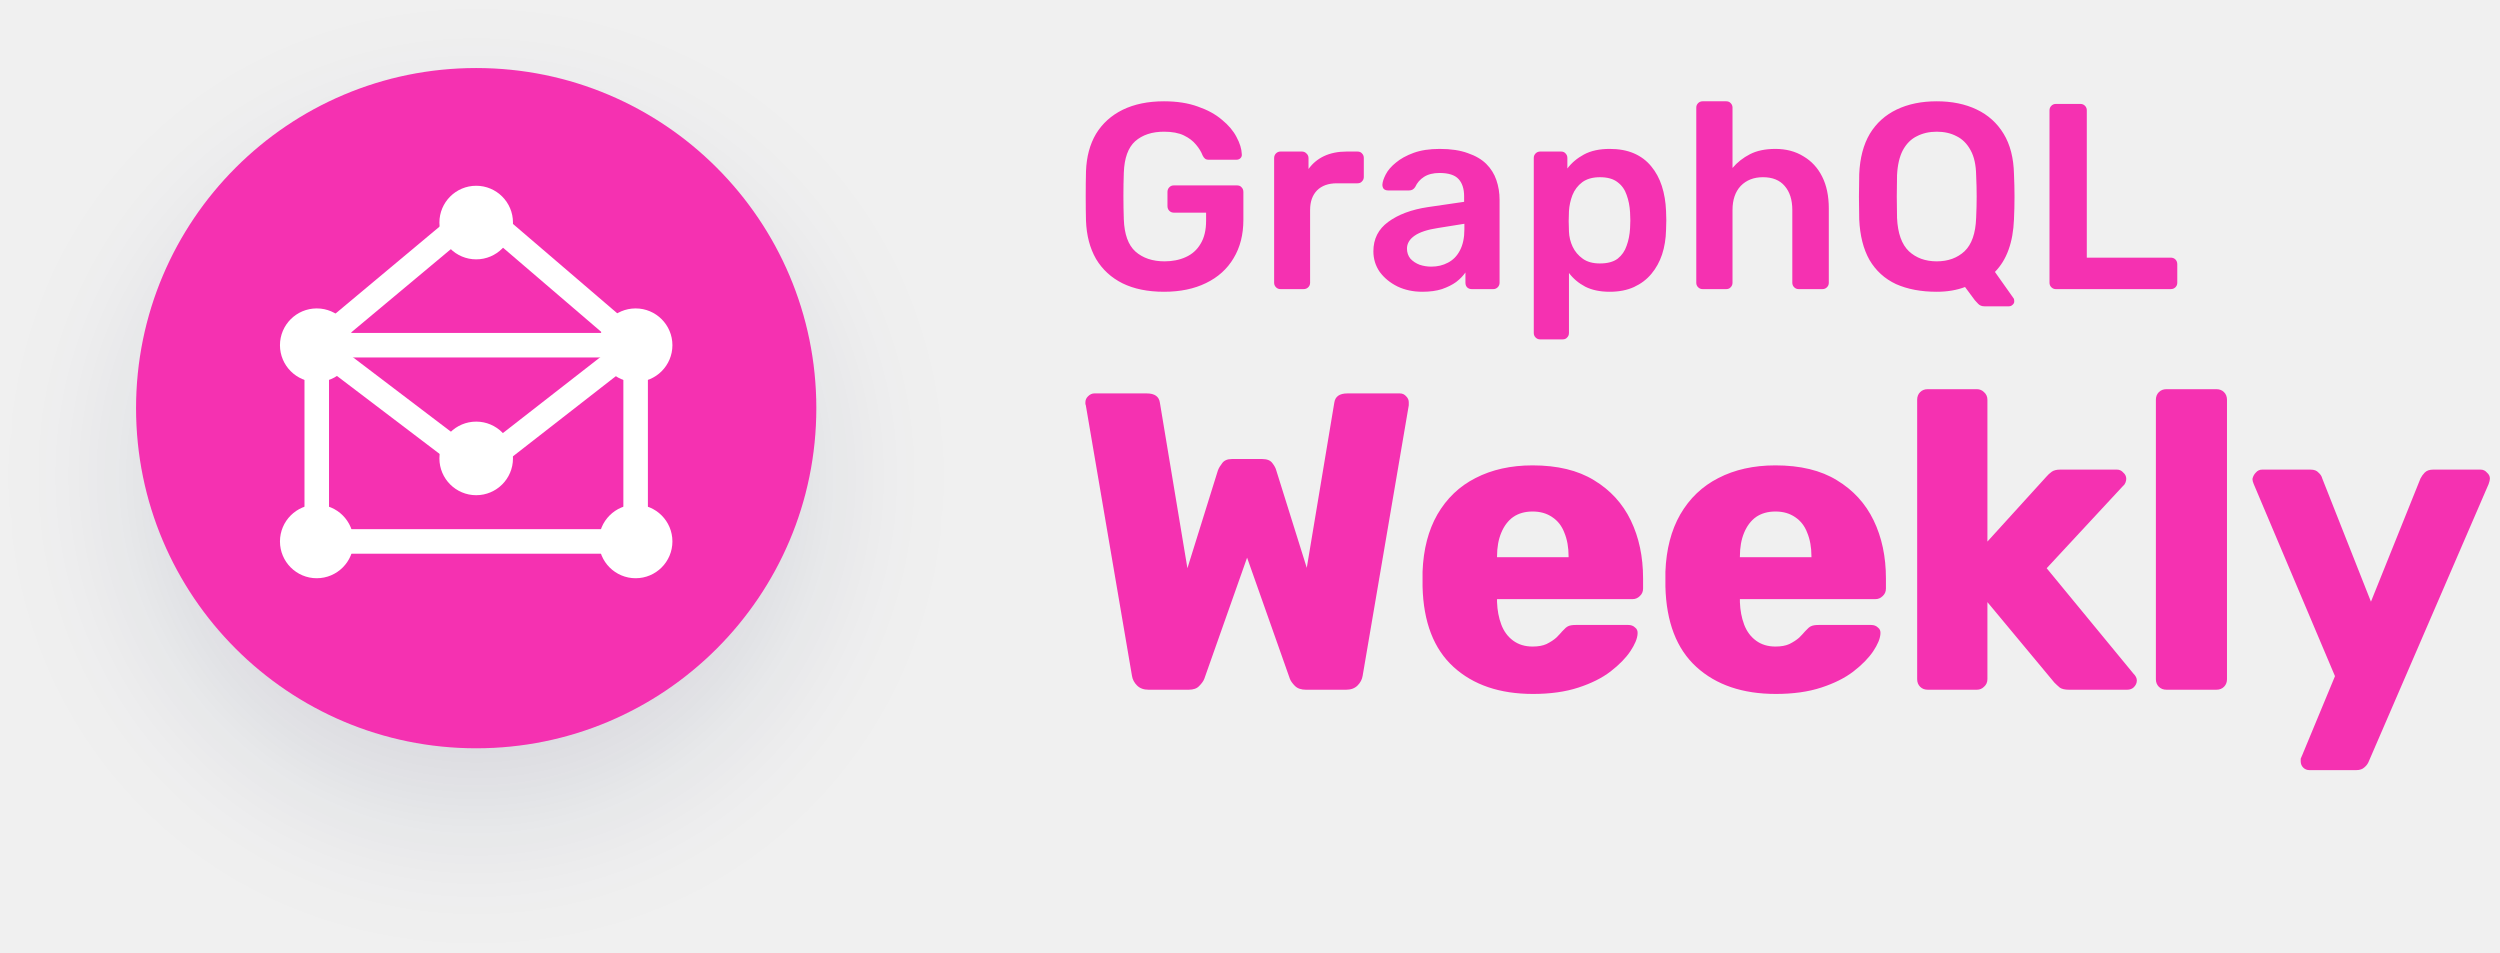
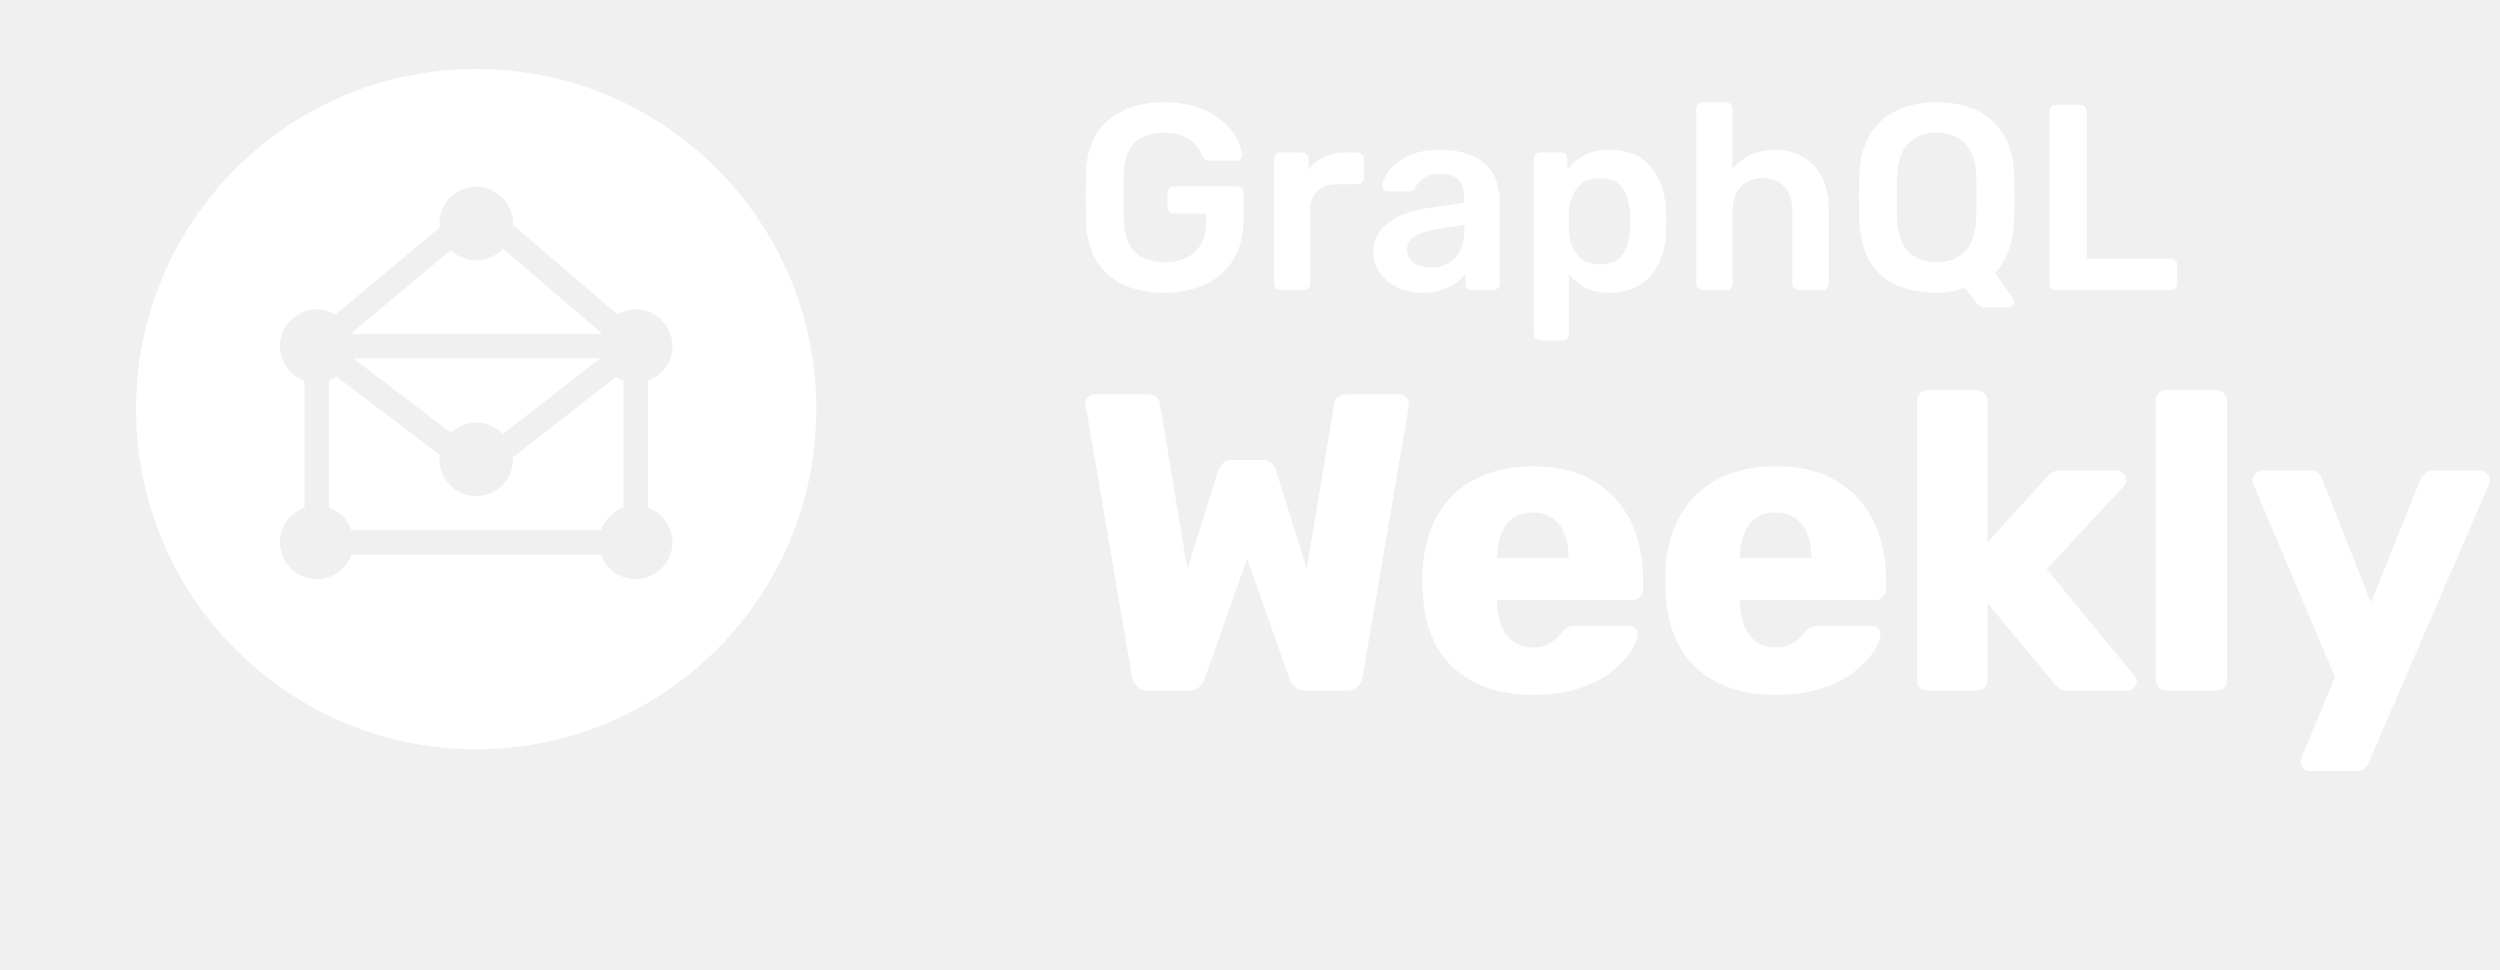
- <svg xmlns="http://www.w3.org/2000/svg" width="147" height="56" viewBox="0 0 147 56" fill="none">
-   <path d="M67.53 40.556C67.248 40.556 67.024 40.473 66.858 40.307C66.692 40.141 66.592 39.95 66.559 39.734L63.846 23.83C63.83 23.797 63.821 23.764 63.821 23.731C63.821 23.698 63.821 23.673 63.821 23.656C63.821 23.523 63.871 23.407 63.971 23.308C64.087 23.191 64.211 23.133 64.344 23.133H67.43C67.895 23.133 68.152 23.316 68.202 23.681L69.82 33.412L71.612 27.663C71.661 27.53 71.744 27.389 71.86 27.24C71.977 27.074 72.167 26.991 72.433 26.991H74.225C74.507 26.991 74.706 27.074 74.822 27.24C74.938 27.389 75.013 27.53 75.046 27.663L76.838 33.388L78.456 23.681C78.506 23.316 78.763 23.133 79.228 23.133H82.314C82.463 23.133 82.588 23.191 82.687 23.308C82.787 23.407 82.836 23.523 82.836 23.656C82.836 23.673 82.836 23.698 82.836 23.731C82.836 23.764 82.836 23.797 82.836 23.83L80.124 39.734C80.09 39.95 79.991 40.141 79.825 40.307C79.659 40.473 79.435 40.556 79.153 40.556H76.788C76.506 40.556 76.291 40.481 76.141 40.332C75.992 40.182 75.892 40.041 75.843 39.908L73.329 32.79L70.815 39.908C70.765 40.041 70.666 40.182 70.516 40.332C70.384 40.481 70.176 40.556 69.894 40.556H67.53ZM90.142 40.804C88.184 40.804 86.624 40.273 85.463 39.212C84.301 38.15 83.696 36.573 83.646 34.483C83.646 34.367 83.646 34.217 83.646 34.035C83.646 33.852 83.646 33.711 83.646 33.612C83.696 32.301 83.986 31.181 84.517 30.252C85.065 29.306 85.811 28.592 86.757 28.111C87.719 27.613 88.839 27.364 90.117 27.364C91.577 27.364 92.78 27.655 93.726 28.236C94.688 28.816 95.41 29.604 95.891 30.6C96.372 31.596 96.613 32.732 96.613 34.01V34.607C96.613 34.79 96.547 34.939 96.414 35.055C96.298 35.171 96.157 35.229 95.991 35.229H88.026C88.026 35.246 88.026 35.271 88.026 35.304C88.026 35.337 88.026 35.37 88.026 35.404C88.043 35.885 88.126 36.324 88.275 36.723C88.425 37.121 88.657 37.436 88.972 37.668C89.287 37.901 89.669 38.017 90.117 38.017C90.449 38.017 90.723 37.967 90.938 37.868C91.171 37.751 91.362 37.627 91.511 37.494C91.66 37.345 91.776 37.22 91.859 37.121C92.009 36.955 92.125 36.855 92.208 36.822C92.307 36.772 92.457 36.748 92.656 36.748H95.742C95.908 36.748 96.041 36.797 96.14 36.897C96.256 36.98 96.306 37.104 96.29 37.27C96.273 37.552 96.132 37.892 95.866 38.291C95.601 38.689 95.211 39.087 94.697 39.485C94.199 39.867 93.568 40.182 92.805 40.431C92.042 40.68 91.154 40.804 90.142 40.804ZM88.026 32.765H92.233V32.716C92.233 32.185 92.15 31.72 91.984 31.322C91.834 30.924 91.594 30.617 91.262 30.401C90.947 30.185 90.565 30.077 90.117 30.077C89.669 30.077 89.287 30.185 88.972 30.401C88.674 30.617 88.441 30.924 88.275 31.322C88.109 31.72 88.026 32.185 88.026 32.716V32.765ZM104.422 40.804C102.464 40.804 100.904 40.273 99.743 39.212C98.581 38.15 97.976 36.573 97.926 34.483C97.926 34.367 97.926 34.217 97.926 34.035C97.926 33.852 97.926 33.711 97.926 33.612C97.976 32.301 98.266 31.181 98.797 30.252C99.345 29.306 100.091 28.592 101.037 28.111C101.999 27.613 103.119 27.364 104.397 27.364C105.857 27.364 107.06 27.655 108.006 28.236C108.968 28.816 109.69 29.604 110.171 30.6C110.652 31.596 110.893 32.732 110.893 34.01V34.607C110.893 34.79 110.827 34.939 110.694 35.055C110.578 35.171 110.437 35.229 110.271 35.229H102.306C102.306 35.246 102.306 35.271 102.306 35.304C102.306 35.337 102.306 35.37 102.306 35.404C102.323 35.885 102.406 36.324 102.555 36.723C102.705 37.121 102.937 37.436 103.252 37.668C103.567 37.901 103.949 38.017 104.397 38.017C104.729 38.017 105.003 37.967 105.218 37.868C105.451 37.751 105.641 37.627 105.791 37.494C105.94 37.345 106.056 37.22 106.139 37.121C106.289 36.955 106.405 36.855 106.488 36.822C106.587 36.772 106.737 36.748 106.936 36.748H110.022C110.188 36.748 110.321 36.797 110.42 36.897C110.536 36.98 110.586 37.104 110.569 37.27C110.553 37.552 110.412 37.892 110.146 38.291C109.881 38.689 109.491 39.087 108.977 39.485C108.479 39.867 107.848 40.182 107.085 40.431C106.322 40.68 105.434 40.804 104.422 40.804ZM102.306 32.765H106.513V32.716C106.513 32.185 106.43 31.72 106.264 31.322C106.114 30.924 105.874 30.617 105.542 30.401C105.227 30.185 104.845 30.077 104.397 30.077C103.949 30.077 103.567 30.185 103.252 30.401C102.953 30.617 102.721 30.924 102.555 31.322C102.389 31.72 102.306 32.185 102.306 32.716V32.765ZM113.351 40.556C113.168 40.556 113.019 40.498 112.903 40.381C112.787 40.265 112.729 40.116 112.729 39.933V23.507C112.729 23.324 112.787 23.175 112.903 23.059C113.019 22.942 113.168 22.884 113.351 22.884H116.238C116.404 22.884 116.545 22.942 116.661 23.059C116.794 23.175 116.86 23.324 116.86 23.507V31.844L120.32 28.036C120.419 27.92 120.527 27.821 120.643 27.738C120.759 27.655 120.925 27.613 121.141 27.613H124.476C124.625 27.613 124.75 27.671 124.849 27.788C124.966 27.887 125.024 28.012 125.024 28.161C125.024 28.227 125.007 28.302 124.974 28.385C124.941 28.468 124.891 28.534 124.825 28.584L120.345 33.412L125.447 39.61C125.58 39.742 125.646 39.875 125.646 40.008C125.646 40.157 125.588 40.29 125.472 40.406C125.372 40.506 125.239 40.556 125.073 40.556H121.664C121.415 40.556 121.232 40.514 121.116 40.431C121 40.332 120.892 40.232 120.793 40.132L116.86 35.404V39.933C116.86 40.116 116.794 40.265 116.661 40.381C116.545 40.498 116.404 40.556 116.238 40.556H113.351ZM127.388 40.556C127.205 40.556 127.056 40.498 126.94 40.381C126.824 40.265 126.766 40.116 126.766 39.933V23.507C126.766 23.324 126.824 23.175 126.94 23.059C127.056 22.942 127.205 22.884 127.388 22.884H130.325C130.507 22.884 130.656 22.942 130.773 23.059C130.889 23.175 130.947 23.324 130.947 23.507V39.933C130.947 40.116 130.889 40.265 130.773 40.381C130.656 40.498 130.507 40.556 130.325 40.556H127.388ZM135.804 45.284C135.654 45.284 135.53 45.235 135.43 45.135C135.331 45.036 135.281 44.911 135.281 44.762C135.281 44.729 135.281 44.679 135.281 44.612C135.297 44.563 135.322 44.505 135.356 44.438L137.297 39.759L132.518 28.46C132.468 28.343 132.444 28.244 132.444 28.161C132.477 28.012 132.543 27.887 132.643 27.788C132.742 27.671 132.867 27.613 133.016 27.613H135.853C136.069 27.613 136.227 27.671 136.326 27.788C136.442 27.887 136.517 28.003 136.55 28.136L139.412 35.379L142.324 28.136C142.391 28.003 142.474 27.887 142.573 27.788C142.689 27.671 142.855 27.613 143.071 27.613H145.859C146.008 27.613 146.132 27.671 146.232 27.788C146.348 27.887 146.406 28.003 146.406 28.136C146.406 28.219 146.381 28.327 146.332 28.46L139.288 44.762C139.238 44.895 139.155 45.011 139.039 45.11C138.923 45.226 138.757 45.284 138.541 45.284H135.804Z" fill="#F531B1" />
-   <path d="M68.444 17.156C67.49 17.156 66.676 16.99 66.002 16.658C65.338 16.326 64.82 15.849 64.447 15.227C64.084 14.594 63.887 13.842 63.856 12.971C63.845 12.525 63.84 12.048 63.84 11.54C63.84 11.021 63.845 10.534 63.856 10.078C63.887 9.217 64.084 8.481 64.447 7.869C64.82 7.257 65.344 6.785 66.018 6.453C66.702 6.121 67.511 5.956 68.444 5.956C69.201 5.956 69.865 6.059 70.436 6.267C71.006 6.464 71.478 6.723 71.851 7.044C72.235 7.356 72.52 7.693 72.707 8.056C72.904 8.419 73.007 8.756 73.018 9.067C73.028 9.16 73.002 9.238 72.94 9.3C72.878 9.362 72.795 9.393 72.691 9.393H71.089C70.985 9.393 70.907 9.373 70.856 9.331C70.804 9.29 70.757 9.227 70.716 9.144C70.633 8.927 70.503 8.714 70.327 8.507C70.15 8.289 69.912 8.107 69.611 7.962C69.31 7.817 68.921 7.744 68.444 7.744C67.739 7.744 67.174 7.931 66.749 8.304C66.334 8.678 66.111 9.295 66.08 10.156C66.049 11.058 66.049 11.97 66.08 12.893C66.111 13.775 66.339 14.407 66.764 14.791C67.2 15.175 67.77 15.367 68.476 15.367C68.942 15.367 69.357 15.284 69.72 15.118C70.093 14.952 70.384 14.693 70.591 14.34C70.809 13.987 70.918 13.536 70.918 12.987V12.504H69.02C68.916 12.504 68.828 12.468 68.756 12.396C68.683 12.323 68.647 12.23 68.647 12.116V11.291C68.647 11.177 68.683 11.084 68.756 11.011C68.828 10.938 68.916 10.902 69.02 10.902H72.738C72.852 10.902 72.94 10.938 73.002 11.011C73.075 11.084 73.111 11.177 73.111 11.291V12.924C73.111 13.796 72.919 14.547 72.536 15.18C72.162 15.813 71.623 16.3 70.918 16.642C70.223 16.984 69.398 17.156 68.444 17.156ZM75.292 17C75.188 17 75.1 16.964 75.028 16.891C74.955 16.819 74.919 16.73 74.919 16.627V9.3C74.919 9.186 74.955 9.093 75.028 9.02C75.1 8.947 75.188 8.911 75.292 8.911H76.552C76.656 8.911 76.744 8.947 76.816 9.02C76.899 9.093 76.941 9.186 76.941 9.3V9.938C77.179 9.606 77.485 9.352 77.859 9.176C78.242 8.999 78.683 8.911 79.181 8.911H79.819C79.933 8.911 80.021 8.947 80.083 9.02C80.156 9.093 80.192 9.181 80.192 9.284V10.404C80.192 10.508 80.156 10.596 80.083 10.669C80.021 10.742 79.933 10.778 79.819 10.778H78.605C78.108 10.778 77.719 10.918 77.439 11.198C77.169 11.478 77.034 11.861 77.034 12.349V16.627C77.034 16.73 76.998 16.819 76.925 16.891C76.853 16.964 76.759 17 76.645 17H75.292ZM83.632 17.156C83.093 17.156 82.606 17.052 82.17 16.844C81.735 16.627 81.387 16.341 81.128 15.989C80.879 15.626 80.755 15.222 80.755 14.776C80.755 14.05 81.045 13.474 81.626 13.049C82.217 12.613 82.995 12.323 83.959 12.178L86.09 11.867V11.54C86.09 11.104 85.981 10.767 85.764 10.529C85.546 10.29 85.172 10.171 84.644 10.171C84.27 10.171 83.964 10.249 83.726 10.404C83.498 10.55 83.327 10.747 83.213 10.996C83.129 11.13 83.01 11.198 82.855 11.198H81.626C81.512 11.198 81.424 11.167 81.361 11.104C81.309 11.042 81.284 10.959 81.284 10.856C81.294 10.69 81.361 10.487 81.486 10.249C81.61 10.01 81.807 9.782 82.077 9.564C82.347 9.336 82.694 9.144 83.119 8.989C83.544 8.833 84.058 8.756 84.659 8.756C85.312 8.756 85.862 8.839 86.308 9.004C86.764 9.16 87.127 9.373 87.397 9.642C87.667 9.912 87.864 10.228 87.988 10.591C88.112 10.954 88.175 11.338 88.175 11.742V16.627C88.175 16.73 88.138 16.819 88.066 16.891C87.993 16.964 87.905 17 87.801 17H86.541C86.427 17 86.334 16.964 86.261 16.891C86.199 16.819 86.168 16.73 86.168 16.627V16.02C86.033 16.217 85.852 16.404 85.624 16.58C85.395 16.746 85.115 16.886 84.784 17C84.462 17.104 84.078 17.156 83.632 17.156ZM84.161 15.678C84.524 15.678 84.851 15.6 85.141 15.444C85.442 15.289 85.675 15.05 85.841 14.729C86.018 14.397 86.106 13.982 86.106 13.484V13.158L84.55 13.407C83.938 13.5 83.482 13.65 83.181 13.858C82.881 14.065 82.73 14.319 82.73 14.62C82.73 14.848 82.798 15.045 82.933 15.211C83.078 15.367 83.259 15.486 83.477 15.569C83.695 15.642 83.923 15.678 84.161 15.678ZM90.559 19.956C90.456 19.956 90.367 19.919 90.295 19.847C90.222 19.774 90.186 19.686 90.186 19.582V9.284C90.186 9.181 90.222 9.093 90.295 9.02C90.367 8.947 90.456 8.911 90.559 8.911H91.788C91.902 8.911 91.99 8.947 92.053 9.02C92.125 9.093 92.161 9.181 92.161 9.284V9.907C92.41 9.575 92.737 9.3 93.141 9.082C93.546 8.864 94.049 8.756 94.65 8.756C95.2 8.756 95.677 8.844 96.081 9.02C96.486 9.196 96.823 9.45 97.093 9.782C97.362 10.104 97.57 10.487 97.715 10.933C97.86 11.379 97.943 11.872 97.964 12.411C97.974 12.587 97.979 12.769 97.979 12.956C97.979 13.142 97.974 13.329 97.964 13.516C97.953 14.034 97.876 14.516 97.73 14.962C97.585 15.398 97.373 15.781 97.093 16.113C96.823 16.435 96.486 16.689 96.081 16.876C95.677 17.062 95.2 17.156 94.65 17.156C94.09 17.156 93.613 17.057 93.219 16.86C92.825 16.653 92.504 16.383 92.255 16.051V19.582C92.255 19.686 92.219 19.774 92.146 19.847C92.084 19.919 91.996 19.956 91.881 19.956H90.559ZM94.075 15.491C94.521 15.491 94.868 15.398 95.117 15.211C95.366 15.014 95.542 14.76 95.646 14.449C95.76 14.138 95.827 13.796 95.848 13.422C95.869 13.111 95.869 12.8 95.848 12.489C95.827 12.116 95.76 11.773 95.646 11.462C95.542 11.151 95.366 10.902 95.117 10.716C94.868 10.518 94.521 10.42 94.075 10.42C93.65 10.42 93.302 10.518 93.033 10.716C92.773 10.913 92.581 11.167 92.457 11.478C92.343 11.778 92.275 12.09 92.255 12.411C92.244 12.598 92.239 12.795 92.239 13.002C92.239 13.21 92.244 13.412 92.255 13.609C92.265 13.92 92.338 14.221 92.473 14.511C92.607 14.791 92.804 15.024 93.064 15.211C93.323 15.398 93.66 15.491 94.075 15.491ZM100.114 17C100.011 17 99.922 16.964 99.85 16.891C99.777 16.819 99.741 16.73 99.741 16.627V6.329C99.741 6.225 99.777 6.137 99.85 6.064C99.922 5.992 100.011 5.956 100.114 5.956H101.499C101.613 5.956 101.701 5.992 101.763 6.064C101.836 6.137 101.872 6.225 101.872 6.329V9.876C102.152 9.544 102.494 9.274 102.899 9.067C103.303 8.859 103.801 8.756 104.392 8.756C105.025 8.756 105.574 8.901 106.041 9.191C106.518 9.471 106.886 9.87 107.145 10.389C107.405 10.907 107.534 11.53 107.534 12.256V16.627C107.534 16.73 107.498 16.819 107.425 16.891C107.353 16.964 107.265 17 107.161 17H105.761C105.657 17 105.569 16.964 105.497 16.891C105.424 16.819 105.388 16.73 105.388 16.627V12.349C105.388 11.747 105.237 11.276 104.937 10.933C104.646 10.591 104.221 10.42 103.661 10.42C103.122 10.42 102.686 10.591 102.354 10.933C102.033 11.276 101.872 11.747 101.872 12.349V16.627C101.872 16.73 101.836 16.819 101.763 16.891C101.701 16.964 101.613 17 101.499 17H100.114ZM116.68 18.011C116.534 18.011 116.415 17.964 116.322 17.871C116.239 17.788 116.171 17.716 116.12 17.653L115.544 16.876C115.057 17.062 114.502 17.156 113.88 17.156C112.957 17.156 112.158 17.005 111.484 16.704C110.82 16.393 110.302 15.921 109.928 15.289C109.565 14.646 109.363 13.847 109.322 12.893C109.311 12.447 109.306 12.007 109.306 11.571C109.306 11.136 109.311 10.69 109.322 10.233C109.363 9.29 109.571 8.501 109.944 7.869C110.328 7.236 110.857 6.759 111.531 6.438C112.205 6.116 112.988 5.956 113.88 5.956C114.771 5.956 115.554 6.116 116.228 6.438C116.903 6.759 117.431 7.236 117.815 7.869C118.199 8.501 118.401 9.29 118.422 10.233C118.443 10.69 118.453 11.136 118.453 11.571C118.453 12.007 118.443 12.447 118.422 12.893C118.37 14.252 117.997 15.284 117.302 15.989L118.391 17.529C118.401 17.539 118.411 17.555 118.422 17.576C118.432 17.607 118.437 17.643 118.437 17.684C118.448 17.778 118.417 17.856 118.344 17.918C118.282 17.98 118.209 18.011 118.126 18.011H116.68ZM113.88 15.367C114.543 15.367 115.088 15.17 115.513 14.776C115.938 14.371 116.166 13.718 116.197 12.816C116.218 12.359 116.228 11.939 116.228 11.556C116.228 11.162 116.218 10.742 116.197 10.296C116.187 9.694 116.078 9.207 115.871 8.833C115.663 8.45 115.388 8.175 115.046 8.009C114.714 7.833 114.325 7.744 113.88 7.744C113.444 7.744 113.055 7.833 112.713 8.009C112.371 8.175 112.096 8.45 111.888 8.833C111.691 9.207 111.577 9.694 111.546 10.296C111.536 10.742 111.531 11.162 111.531 11.556C111.531 11.939 111.536 12.359 111.546 12.816C111.588 13.718 111.821 14.371 112.246 14.776C112.671 15.17 113.216 15.367 113.88 15.367ZM120.884 17C120.781 17 120.693 16.964 120.62 16.891C120.547 16.819 120.511 16.73 120.511 16.627V6.484C120.511 6.381 120.547 6.293 120.62 6.22C120.693 6.147 120.781 6.111 120.884 6.111H122.331C122.435 6.111 122.523 6.147 122.596 6.22C122.668 6.293 122.704 6.381 122.704 6.484V15.149H127.636C127.75 15.149 127.843 15.185 127.916 15.258C127.988 15.33 128.024 15.424 128.024 15.538V16.627C128.024 16.73 127.988 16.819 127.916 16.891C127.843 16.964 127.75 17 127.636 17H120.884Z" fill="#F531B1" />
-   <g filter="url(#filter0_d_3238_147)">
-     <circle cx="28" cy="24" r="20" fill="#F531B1" />
-   </g>
-   <path fill-rule="evenodd" clip-rule="evenodd" d="M17.904 19.577H38.096V32.558H17.904V19.577ZM19.346 21.019V31.115H36.654V21.019H19.346Z" fill="white" />
-   <path fill-rule="evenodd" clip-rule="evenodd" d="M27.683 28.084L18.189 20.872L19.061 19.723L28.113 26.599L36.932 19.729L37.818 20.867L28.562 28.078L27.683 28.084Z" fill="white" />
-   <path fill-rule="evenodd" clip-rule="evenodd" d="M18.163 19.745L27.656 11.812L28.588 11.818L37.844 19.751L36.906 20.846L28.113 13.31L19.087 20.852L18.163 19.745Z" fill="white" />
-   <path d="M39.538 20.298C39.538 21.493 38.57 22.462 37.375 22.462C36.18 22.462 35.212 21.493 35.212 20.298C35.212 19.103 36.18 18.135 37.375 18.135C38.57 18.135 39.538 19.103 39.538 20.298Z" fill="white" />
-   <path d="M39.538 31.837C39.538 33.031 38.57 34 37.375 34C36.18 34 35.212 33.031 35.212 31.837C35.212 30.642 36.18 29.673 37.375 29.673C38.57 29.673 39.538 30.642 39.538 31.837Z" fill="white" />
-   <path d="M30.163 26.955C30.163 28.149 29.195 29.118 28 29.118C26.805 29.118 25.837 28.149 25.837 26.955C25.837 25.76 26.805 24.791 28 24.791C29.195 24.791 30.163 25.76 30.163 26.955Z" fill="white" />
-   <path d="M20.788 20.298C20.788 21.493 19.82 22.462 18.625 22.462C17.43 22.462 16.462 21.493 16.462 20.298C16.462 19.103 17.43 18.135 18.625 18.135C19.82 18.135 20.788 19.103 20.788 20.298Z" fill="white" />
-   <path d="M20.788 31.837C20.788 33.031 19.82 34 18.625 34C17.43 34 16.462 33.031 16.462 31.837C16.462 30.642 17.43 29.673 18.625 29.673C19.82 29.673 20.788 30.642 20.788 31.837Z" fill="white" />
-   <path d="M30.163 13.086C30.163 14.281 29.195 15.25 28 15.25C26.805 15.25 25.837 14.281 25.837 13.086C25.837 11.892 26.805 10.923 28 10.923C29.195 10.923 30.163 11.892 30.163 13.086Z" fill="white" />
-   <defs>
-     <filter id="filter0_d_3238_147" x="0" y="0" width="56" height="56" filterUnits="userSpaceOnUse" color-interpolation-filters="sRGB">
-       <feFlood flood-opacity="0" result="BackgroundImageFix" />
-       <feColorMatrix in="SourceAlpha" type="matrix" values="0 0 0 0 0 0 0 0 0 0 0 0 0 0 0 0 0 0 127 0" result="hardAlpha" />
-       <feOffset dy="4" />
-       <feGaussianBlur stdDeviation="4" />
-       <feColorMatrix type="matrix" values="0 0 0 0 0.031 0 0 0 0 0.067 0 0 0 0 0.275 0 0 0 0.1 0" />
-       <feBlend mode="normal" in2="BackgroundImageFix" result="effect1_dropShadow_3238_147" />
-       <feBlend mode="normal" in="SourceGraphic" in2="effect1_dropShadow_3238_147" result="shape" />
-     </filter>
-   </defs>
+ <svg xmlns="http://www.w3.org/2000/svg" viewBox="0 0 147 57" fill="none">
+   <path d="M67.53 40.611C67.248 40.611 67.024 40.528 66.858 40.361C66.699 40.208 66.594 40.007 66.559 39.789L63.846 23.885C63.83 23.854 63.821 23.82 63.821 23.785V23.711C63.821 23.578 63.871 23.462 63.971 23.363C64.018 23.31 64.075 23.268 64.139 23.238C64.204 23.207 64.273 23.191 64.344 23.188H67.43C67.895 23.188 68.152 23.371 68.202 23.736L69.82 33.467L71.612 27.718C71.662 27.585 71.744 27.444 71.86 27.295C71.977 27.129 72.167 27.046 72.433 27.046H74.225C74.507 27.046 74.706 27.129 74.822 27.295C74.938 27.445 75.013 27.585 75.046 27.718L76.838 33.443L78.456 23.736C78.506 23.371 78.763 23.188 79.228 23.188H82.314C82.464 23.188 82.588 23.246 82.687 23.363C82.787 23.463 82.837 23.578 82.837 23.711V23.886L80.124 39.789C80.089 40.008 79.984 40.209 79.824 40.362C79.659 40.528 79.435 40.611 79.153 40.611H76.788C76.506 40.611 76.291 40.536 76.141 40.387C75.992 40.237 75.892 40.097 75.843 39.963L73.329 32.845L70.815 39.963C70.765 40.096 70.665 40.237 70.516 40.387C70.384 40.536 70.176 40.611 69.894 40.611H67.53ZM90.142 40.859C88.184 40.859 86.624 40.329 85.462 39.267C84.302 38.205 83.696 36.628 83.646 34.537V33.667C83.696 32.356 83.986 31.236 84.517 30.307C85.036 29.389 85.816 28.644 86.757 28.167C87.719 27.668 88.839 27.419 90.117 27.419C91.577 27.419 92.78 27.709 93.726 28.291C94.665 28.848 95.419 29.67 95.89 30.655C96.371 31.651 96.612 32.787 96.612 34.065V34.662C96.614 34.747 96.597 34.831 96.563 34.909C96.528 34.986 96.477 35.055 96.412 35.11C96.357 35.166 96.291 35.211 96.219 35.241C96.146 35.271 96.069 35.286 95.99 35.284H88.025V35.459C88.042 35.939 88.125 36.379 88.275 36.778C88.424 37.176 88.655 37.491 88.971 37.723C89.286 37.956 89.668 38.072 90.116 38.072C90.448 38.072 90.722 38.022 90.937 37.922C91.17 37.806 91.361 37.682 91.51 37.549C91.66 37.399 91.775 37.275 91.858 37.176C92.008 37.01 92.124 36.91 92.207 36.877C92.307 36.827 92.456 36.803 92.655 36.803H95.741C95.907 36.803 96.04 36.853 96.139 36.952C96.255 37.035 96.305 37.159 96.289 37.325C96.272 37.607 96.131 37.947 95.865 38.345C95.6 38.744 95.21 39.142 94.695 39.54C94.198 39.922 93.567 40.237 92.804 40.486C92.041 40.735 91.155 40.859 90.142 40.859ZM88.026 32.82H92.233V32.77C92.233 32.24 92.15 31.775 91.983 31.377C91.85 31 91.597 30.676 91.262 30.456C90.947 30.24 90.565 30.132 90.117 30.132C89.669 30.132 89.287 30.24 88.972 30.456C88.674 30.672 88.442 30.979 88.275 31.376C88.109 31.775 88.026 32.24 88.026 32.771V32.82ZM104.422 40.86C102.464 40.86 100.904 40.328 99.742 39.267C98.582 38.205 97.976 36.628 97.926 34.537V33.667C97.976 32.356 98.266 31.236 98.797 30.307C99.316 29.389 100.096 28.644 101.037 28.167C101.999 27.668 103.119 27.419 104.397 27.419C105.857 27.419 107.06 27.709 108.006 28.291C108.946 28.848 109.699 29.67 110.171 30.655C110.652 31.651 110.893 32.787 110.893 34.065V34.662C110.895 34.747 110.879 34.831 110.844 34.909C110.81 34.986 110.759 35.055 110.694 35.11C110.639 35.167 110.573 35.211 110.501 35.241C110.428 35.271 110.35 35.286 110.271 35.284H102.306V35.459C102.323 35.939 102.406 36.379 102.555 36.778C102.705 37.176 102.937 37.491 103.252 37.723C103.567 37.956 103.949 38.072 104.397 38.072C104.729 38.072 105.003 38.022 105.218 37.922C105.451 37.806 105.641 37.682 105.791 37.549C105.912 37.43 106.028 37.306 106.139 37.176C106.289 37.01 106.405 36.91 106.488 36.877C106.587 36.827 106.737 36.803 106.936 36.803H110.022C110.188 36.803 110.321 36.853 110.42 36.952C110.536 37.035 110.586 37.159 110.569 37.325C110.553 37.607 110.412 37.947 110.146 38.345C109.881 38.744 109.491 39.142 108.977 39.54C108.479 39.922 107.848 40.237 107.085 40.486C106.322 40.735 105.434 40.86 104.422 40.86ZM102.306 32.82H106.513V32.77C106.513 32.24 106.43 31.775 106.264 31.377C106.131 31 105.877 30.676 105.542 30.456C105.227 30.24 104.845 30.132 104.397 30.132C103.949 30.132 103.567 30.24 103.252 30.456C102.953 30.672 102.721 30.979 102.555 31.376C102.389 31.775 102.306 32.24 102.306 32.771V32.82ZM113.351 40.61C113.268 40.613 113.186 40.6 113.109 40.57C113.032 40.54 112.962 40.494 112.903 40.436C112.845 40.377 112.8 40.307 112.77 40.23C112.74 40.153 112.726 40.071 112.729 39.988V23.562C112.729 23.379 112.787 23.23 112.903 23.114C112.962 23.056 113.032 23.011 113.109 22.98C113.186 22.95 113.268 22.936 113.351 22.939H116.238C116.404 22.939 116.545 22.997 116.661 23.114C116.726 23.169 116.777 23.238 116.811 23.316C116.846 23.393 116.862 23.477 116.86 23.562V31.899L120.32 28.091C120.419 27.975 120.527 27.876 120.643 27.793C120.759 27.71 120.925 27.668 121.141 27.668H124.476C124.547 27.667 124.618 27.682 124.683 27.713C124.747 27.743 124.804 27.788 124.849 27.843C124.905 27.888 124.949 27.945 124.98 28.01C125.01 28.074 125.025 28.145 125.024 28.216C125.021 28.293 125.005 28.369 124.974 28.44C124.944 28.519 124.892 28.588 124.825 28.639L120.345 33.467L125.447 39.665C125.58 39.798 125.646 39.93 125.646 40.063C125.646 40.137 125.631 40.211 125.602 40.279C125.573 40.347 125.53 40.409 125.477 40.46C125.423 40.511 125.36 40.551 125.29 40.577C125.221 40.603 125.147 40.615 125.073 40.611H121.664C121.415 40.611 121.232 40.569 121.116 40.486C121 40.386 120.892 40.287 120.793 40.187L116.86 35.459V39.989C116.862 40.074 116.846 40.158 116.811 40.235C116.777 40.313 116.725 40.381 116.661 40.436C116.606 40.493 116.54 40.538 116.468 40.568C116.395 40.598 116.317 40.613 116.238 40.611L113.351 40.61ZM127.388 40.61C127.305 40.613 127.223 40.6 127.146 40.57C127.069 40.54 126.999 40.494 126.94 40.436C126.882 40.377 126.837 40.307 126.807 40.23C126.777 40.153 126.763 40.071 126.766 39.988V23.562C126.766 23.379 126.824 23.23 126.94 23.114C126.999 23.056 127.069 23.011 127.146 22.98C127.223 22.95 127.305 22.936 127.388 22.939H130.325C130.507 22.939 130.656 22.997 130.773 23.114C130.831 23.173 130.876 23.243 130.906 23.32C130.936 23.397 130.95 23.48 130.947 23.562V39.988C130.95 40.071 130.936 40.153 130.906 40.23C130.876 40.307 130.831 40.377 130.773 40.436C130.714 40.494 130.644 40.54 130.567 40.57C130.49 40.6 130.408 40.614 130.325 40.611L127.388 40.61ZM135.804 45.34C135.735 45.343 135.666 45.331 135.601 45.305C135.537 45.279 135.478 45.241 135.429 45.192C135.38 45.143 135.342 45.084 135.316 45.02C135.291 44.956 135.279 44.887 135.281 44.817V44.667C135.301 44.607 135.326 44.549 135.356 44.493L137.297 39.814L132.518 28.514C132.474 28.421 132.449 28.32 132.444 28.216C132.473 28.075 132.542 27.946 132.643 27.843C132.688 27.788 132.745 27.743 132.809 27.713C132.874 27.682 132.945 27.667 133.016 27.668H135.853C136.069 27.668 136.227 27.726 136.326 27.843C136.442 27.943 136.517 28.058 136.55 28.191L139.412 35.434L142.324 28.191C142.391 28.058 142.474 27.942 142.573 27.843C142.689 27.726 142.855 27.668 143.071 27.668H145.859C146.008 27.668 146.132 27.726 146.232 27.843C146.348 27.943 146.406 28.058 146.406 28.191C146.4 28.303 146.375 28.412 146.332 28.515L139.288 44.817C139.236 44.953 139.15 45.072 139.039 45.165C138.923 45.281 138.757 45.339 138.541 45.339L135.804 45.34ZM68.444 17.211C67.49 17.211 66.676 17.045 66.002 16.713C65.356 16.397 64.816 15.9 64.447 15.282C64.084 14.649 63.887 13.897 63.856 13.026C63.834 12.062 63.834 11.098 63.856 10.133C63.886 9.272 64.084 8.536 64.446 7.923C64.822 7.309 65.368 6.818 66.018 6.508C66.702 6.176 67.511 6.011 68.444 6.011C69.201 6.011 69.865 6.114 70.436 6.321C71.006 6.519 71.478 6.778 71.851 7.099C72.235 7.411 72.52 7.748 72.707 8.111C72.904 8.474 73.007 8.811 73.017 9.121C73.023 9.164 73.02 9.207 73.007 9.248C72.993 9.288 72.97 9.325 72.94 9.355C72.907 9.387 72.868 9.411 72.825 9.427C72.782 9.443 72.737 9.451 72.691 9.448H71.09C70.986 9.448 70.908 9.428 70.857 9.386C70.797 9.335 70.75 9.271 70.717 9.199C70.624 8.966 70.492 8.751 70.327 8.562C70.132 8.33 69.888 8.144 69.612 8.017C69.312 7.872 68.922 7.799 68.445 7.799C67.74 7.799 67.175 7.986 66.75 8.359C66.335 8.733 66.112 9.349 66.081 10.211C66.05 11.123 66.05 12.036 66.081 12.948C66.112 13.83 66.341 14.462 66.765 14.846C67.201 15.23 67.771 15.422 68.477 15.422C68.943 15.422 69.358 15.339 69.721 15.172C70.094 15.007 70.385 14.748 70.592 14.395C70.81 14.042 70.919 13.591 70.919 13.042V12.559H69.02C68.971 12.56 68.922 12.551 68.877 12.533C68.831 12.514 68.79 12.486 68.756 12.451C68.72 12.415 68.691 12.371 68.672 12.323C68.653 12.274 68.644 12.223 68.646 12.171V11.346C68.646 11.232 68.683 11.139 68.756 11.066C68.79 11.031 68.831 11.003 68.877 10.985C68.922 10.966 68.971 10.957 69.02 10.957H72.738C72.787 10.955 72.837 10.963 72.882 10.982C72.928 11.001 72.969 11.03 73.002 11.067C73.038 11.104 73.067 11.148 73.086 11.196C73.105 11.244 73.114 11.296 73.112 11.347V12.979C73.112 13.851 72.919 14.602 72.536 15.235C72.162 15.868 71.623 16.355 70.918 16.697C70.223 17.039 69.398 17.211 68.444 17.211ZM75.292 17.055C75.243 17.056 75.194 17.047 75.149 17.028C75.103 17.009 75.062 16.982 75.028 16.946C74.993 16.912 74.965 16.871 74.946 16.826C74.927 16.78 74.917 16.732 74.918 16.682V9.355C74.918 9.241 74.955 9.148 75.028 9.075C75.062 9.04 75.103 9.012 75.149 8.993C75.194 8.975 75.243 8.965 75.292 8.966H76.552C76.601 8.965 76.65 8.975 76.695 8.993C76.741 9.012 76.782 9.04 76.816 9.075C76.856 9.11 76.889 9.153 76.91 9.201C76.932 9.25 76.942 9.302 76.941 9.355V9.993C77.179 9.661 77.485 9.407 77.859 9.231C78.242 9.054 78.683 8.966 79.181 8.966H79.819C79.868 8.964 79.918 8.972 79.963 8.991C80.009 9.01 80.05 9.039 80.083 9.075C80.118 9.11 80.146 9.151 80.165 9.196C80.183 9.241 80.193 9.29 80.192 9.339V10.459C80.193 10.509 80.184 10.557 80.165 10.603C80.146 10.649 80.118 10.69 80.083 10.724C80.05 10.761 80.009 10.79 79.963 10.809C79.918 10.828 79.868 10.836 79.819 10.833H78.605C78.107 10.833 77.719 10.973 77.439 11.253C77.169 11.533 77.034 11.916 77.034 12.403V16.682C77.035 16.731 77.025 16.78 77.007 16.826C76.988 16.871 76.96 16.912 76.925 16.946C76.888 16.983 76.844 17.011 76.796 17.03C76.748 17.048 76.697 17.057 76.645 17.055H75.292ZM83.632 17.211C83.093 17.211 82.606 17.107 82.17 16.899C81.759 16.702 81.402 16.409 81.128 16.044C80.881 15.688 80.751 15.264 80.755 14.831C80.755 14.105 81.045 13.529 81.625 13.104C82.217 12.668 82.995 12.378 83.959 12.233L86.09 11.922V11.595C86.09 11.159 85.981 10.822 85.764 10.584C85.546 10.345 85.173 10.226 84.644 10.226C84.27 10.226 83.964 10.304 83.726 10.459C83.498 10.605 83.326 10.802 83.213 11.051C83.177 11.114 83.125 11.167 83.062 11.202C82.999 11.238 82.927 11.256 82.855 11.253H81.625C81.512 11.253 81.424 11.222 81.361 11.159C81.307 11.088 81.279 11.001 81.284 10.911C81.294 10.745 81.361 10.542 81.486 10.304C81.61 10.065 81.807 9.837 82.076 9.619C82.346 9.391 82.694 9.199 83.119 9.044C83.544 8.888 84.058 8.811 84.659 8.811C85.312 8.811 85.862 8.894 86.309 9.059C86.764 9.215 87.127 9.428 87.397 9.697C87.667 9.967 87.864 10.283 87.988 10.647C88.112 11.009 88.175 11.393 88.175 11.797V16.682C88.176 16.732 88.166 16.78 88.147 16.826C88.128 16.871 88.1 16.912 88.065 16.946C88.031 16.982 87.99 17.009 87.944 17.028C87.899 17.047 87.85 17.056 87.801 17.055H86.541C86.489 17.057 86.438 17.049 86.39 17.03C86.342 17.011 86.298 16.983 86.261 16.946C86.199 16.873 86.165 16.779 86.168 16.682V16.075C86.017 16.289 85.833 16.478 85.624 16.635C85.366 16.816 85.083 16.958 84.784 17.055C84.41 17.166 84.022 17.219 83.632 17.211ZM84.162 15.733C84.524 15.733 84.851 15.655 85.142 15.499C85.442 15.344 85.676 15.105 85.842 14.784C86.018 14.452 86.106 14.037 86.106 13.539V13.213L84.55 13.462C83.938 13.555 83.482 13.705 83.181 13.912C82.881 14.12 82.731 14.374 82.731 14.675C82.731 14.903 82.798 15.1 82.933 15.266C83.078 15.422 83.259 15.541 83.477 15.624C83.695 15.696 83.924 15.733 84.162 15.733ZM90.559 20.011C90.51 20.012 90.461 20.003 90.416 19.984C90.37 19.965 90.329 19.937 90.295 19.901C90.26 19.867 90.232 19.826 90.213 19.781C90.194 19.735 90.184 19.686 90.185 19.637V9.339C90.184 9.29 90.194 9.241 90.213 9.196C90.232 9.15 90.26 9.109 90.295 9.075C90.329 9.04 90.37 9.012 90.416 8.993C90.461 8.975 90.51 8.965 90.559 8.966H91.789C91.838 8.964 91.888 8.972 91.933 8.991C91.979 9.01 92.02 9.039 92.053 9.075C92.088 9.11 92.116 9.151 92.134 9.196C92.153 9.242 92.162 9.29 92.161 9.339V9.962C92.423 9.619 92.758 9.337 93.141 9.137C93.546 8.919 94.049 8.811 94.651 8.811C95.2 8.811 95.677 8.899 96.081 9.075C96.486 9.251 96.823 9.505 97.093 9.837C97.363 10.159 97.57 10.542 97.715 10.988C97.86 11.434 97.943 11.927 97.964 12.466C97.986 12.834 97.986 13.203 97.964 13.571C97.954 14.089 97.876 14.571 97.73 15.017C97.585 15.453 97.373 15.837 97.093 16.168C96.823 16.49 96.486 16.744 96.081 16.931C95.677 17.117 95.2 17.211 94.651 17.211C94.091 17.211 93.613 17.112 93.219 16.915C92.841 16.721 92.512 16.445 92.255 16.106V19.637C92.256 19.687 92.246 19.736 92.228 19.781C92.209 19.827 92.18 19.868 92.145 19.902C92.112 19.939 92.071 19.968 92.025 19.987C91.98 20.006 91.93 20.014 91.881 20.011H90.559ZM94.075 15.546C94.521 15.546 94.868 15.453 95.117 15.266C95.365 15.07 95.549 14.805 95.646 14.504C95.76 14.193 95.827 13.851 95.848 13.477C95.868 13.167 95.868 12.855 95.848 12.544C95.832 12.194 95.764 11.848 95.646 11.517C95.552 11.22 95.367 10.959 95.117 10.771C94.868 10.574 94.521 10.475 94.075 10.475C93.65 10.475 93.302 10.573 93.033 10.771C92.773 10.968 92.581 11.221 92.457 11.533C92.343 11.833 92.276 12.145 92.255 12.466C92.234 12.865 92.234 13.265 92.255 13.664C92.265 13.975 92.338 14.276 92.473 14.566C92.607 14.846 92.804 15.079 93.063 15.266C93.323 15.453 93.66 15.546 94.075 15.546ZM100.114 17.055C100.065 17.056 100.016 17.047 99.971 17.028C99.925 17.009 99.884 16.982 99.85 16.946C99.815 16.912 99.787 16.871 99.768 16.826C99.749 16.78 99.74 16.731 99.741 16.682V6.384C99.74 6.335 99.749 6.286 99.768 6.24C99.787 6.195 99.815 6.154 99.85 6.119C99.884 6.084 99.925 6.057 99.971 6.038C100.016 6.019 100.065 6.01 100.114 6.011H101.499C101.613 6.011 101.701 6.047 101.763 6.119C101.836 6.192 101.872 6.28 101.872 6.384V9.931C102.152 9.599 102.494 9.329 102.899 9.121C103.303 8.914 103.801 8.811 104.392 8.811C105.025 8.811 105.574 8.956 106.041 9.246C106.518 9.526 106.886 9.926 107.145 10.444C107.405 10.962 107.534 11.584 107.534 12.311V16.681C107.535 16.731 107.526 16.78 107.507 16.825C107.488 16.871 107.46 16.912 107.425 16.946C107.391 16.982 107.35 17.009 107.304 17.028C107.259 17.047 107.21 17.056 107.161 17.055H105.761C105.712 17.056 105.663 17.047 105.618 17.028C105.572 17.009 105.531 16.982 105.497 16.946C105.462 16.912 105.434 16.871 105.415 16.826C105.396 16.78 105.387 16.731 105.388 16.682V12.404C105.388 11.802 105.237 11.331 104.937 10.988C104.646 10.646 104.221 10.475 103.661 10.475C103.122 10.475 102.686 10.646 102.354 10.988C102.033 11.331 101.872 11.802 101.872 12.404V16.682C101.873 16.731 101.864 16.78 101.845 16.826C101.826 16.871 101.798 16.912 101.763 16.946C101.73 16.983 101.689 17.012 101.643 17.031C101.598 17.05 101.548 17.058 101.499 17.055H100.114ZM116.68 18.066C116.614 18.069 116.548 18.058 116.486 18.033C116.425 18.009 116.369 17.973 116.322 17.926C116.251 17.857 116.184 17.784 116.12 17.708L115.544 16.931C115.057 17.117 114.502 17.211 113.88 17.211C112.957 17.211 112.158 17.061 111.484 16.759C110.832 16.459 110.289 15.965 109.928 15.344C109.565 14.701 109.363 13.902 109.322 12.948C109.3 12.062 109.3 11.175 109.322 10.288C109.363 9.345 109.571 8.556 109.944 7.924C110.319 7.3 110.871 6.802 111.531 6.493C112.205 6.171 112.988 6.011 113.88 6.011C114.771 6.011 115.554 6.171 116.228 6.493C116.888 6.801 117.44 7.299 117.815 7.923C118.199 8.556 118.401 9.345 118.422 10.288C118.463 11.175 118.463 12.062 118.422 12.948C118.37 14.307 117.997 15.338 117.302 16.044L118.391 17.584C118.401 17.594 118.411 17.61 118.422 17.631C118.432 17.661 118.437 17.698 118.437 17.739C118.443 17.783 118.438 17.828 118.422 17.869C118.405 17.91 118.379 17.946 118.344 17.973C118.316 18.003 118.282 18.026 118.245 18.042C118.207 18.058 118.167 18.067 118.126 18.066H116.68ZM113.88 15.422C114.543 15.422 115.088 15.225 115.513 14.831C115.938 14.426 116.166 13.773 116.197 12.871C116.218 12.414 116.228 11.994 116.228 11.611C116.228 11.217 116.218 10.797 116.197 10.351C116.187 9.749 116.078 9.261 115.871 8.888C115.663 8.505 115.388 8.23 115.046 8.064C114.714 7.888 114.325 7.799 113.88 7.799C113.475 7.792 113.075 7.883 112.713 8.064C112.371 8.23 112.096 8.504 111.888 8.888C111.691 9.262 111.577 9.749 111.546 10.351C111.527 11.191 111.527 12.031 111.546 12.871C111.588 13.773 111.821 14.426 112.246 14.831C112.671 15.225 113.216 15.422 113.88 15.422ZM120.884 17.055C120.835 17.056 120.786 17.047 120.741 17.028C120.695 17.009 120.654 16.982 120.62 16.946C120.585 16.912 120.557 16.871 120.538 16.826C120.519 16.78 120.51 16.731 120.511 16.682V6.539C120.511 6.436 120.547 6.348 120.62 6.275C120.654 6.24 120.695 6.212 120.741 6.193C120.786 6.175 120.835 6.165 120.884 6.166H122.331C122.435 6.166 122.523 6.202 122.596 6.275C122.668 6.348 122.704 6.435 122.704 6.539V15.204H127.636C127.688 15.203 127.739 15.211 127.787 15.23C127.835 15.249 127.879 15.277 127.916 15.313C127.952 15.35 127.98 15.394 127.999 15.442C128.017 15.49 128.026 15.542 128.024 15.593V16.682C128.025 16.731 128.016 16.78 127.997 16.825C127.979 16.871 127.951 16.912 127.916 16.946C127.879 16.983 127.835 17.011 127.787 17.03C127.739 17.048 127.688 17.057 127.636 17.055H120.884Z" fill="white" />
+   <path fill-rule="evenodd" clip-rule="evenodd" d="M28 44.055C39.046 44.055 48 35.101 48 24.055C48 13.009 39.046 4.055 28 4.055C16.954 4.055 8 13.009 8 24.055C8 35.101 16.954 44.055 28 44.055ZM19.728 18.492C19.397 18.296 19.016 18.19 18.625 18.19C18.051 18.19 17.501 18.418 17.096 18.824C16.69 19.229 16.462 19.779 16.462 20.353C16.462 20.927 16.69 21.477 17.096 21.883C17.326 22.113 17.603 22.286 17.904 22.392V29.853C17.603 29.959 17.326 30.132 17.096 30.363C16.69 30.768 16.462 31.318 16.462 31.892C16.462 32.466 16.69 33.016 17.096 33.422C17.501 33.827 18.051 34.055 18.625 34.055C19.199 34.055 19.749 33.827 20.154 33.422C20.385 33.191 20.558 32.914 20.665 32.612H35.336C35.442 32.914 35.615 33.191 35.846 33.422C36.251 33.827 36.801 34.055 37.375 34.055C37.949 34.055 38.499 33.827 38.904 33.422C39.31 33.016 39.538 32.466 39.538 31.892C39.538 31.318 39.31 30.768 38.904 30.363C38.674 30.132 38.397 29.959 38.096 29.853V22.392C38.397 22.286 38.674 22.113 38.904 21.883C39.31 21.477 39.538 20.927 39.538 20.353C39.538 19.779 39.31 19.229 38.904 18.824C38.499 18.418 37.949 18.19 37.375 18.19C36.993 18.19 36.621 18.291 36.295 18.479L30.162 13.222C30.163 13.195 30.163 13.168 30.163 13.141C30.163 12.567 29.935 12.017 29.529 11.612C29.124 11.206 28.574 10.978 28 10.978C27.426 10.978 26.876 11.206 26.471 11.612C26.065 12.017 25.837 12.567 25.837 13.141C25.837 13.22 25.841 13.299 25.85 13.377L19.728 18.492ZM20.664 19.632C20.66 19.621 20.657 19.61 20.652 19.599L26.508 14.707C26.909 15.09 27.444 15.304 28 15.304C28.574 15.304 29.124 15.076 29.529 14.671C29.546 14.654 29.562 14.637 29.578 14.621L35.357 19.574C35.35 19.593 35.343 19.613 35.336 19.632H20.664ZM19.346 22.392C19.51 22.334 19.667 22.257 19.813 22.161L25.853 26.749C25.842 26.835 25.837 26.922 25.837 27.01C25.837 27.584 26.065 28.134 26.471 28.54C26.876 28.945 27.426 29.173 28 29.173C28.574 29.173 29.124 28.945 29.529 28.54C29.935 28.134 30.163 27.584 30.163 27.01C30.163 26.969 30.162 26.929 30.16 26.889L36.21 22.175C36.349 22.265 36.498 22.337 36.654 22.392V29.853C36.353 29.959 36.076 30.132 35.846 30.363C35.615 30.593 35.443 30.869 35.336 31.17H20.664C20.558 30.869 20.385 30.593 20.154 30.363C19.924 30.132 19.647 29.959 19.346 29.853V22.392ZM29.568 25.52L35.275 21.075H20.768L26.513 25.439C26.914 25.059 27.446 24.847 28 24.847C28.574 24.847 29.124 25.075 29.529 25.481C29.543 25.494 29.556 25.507 29.568 25.52Z" fill="white" />
</svg>
